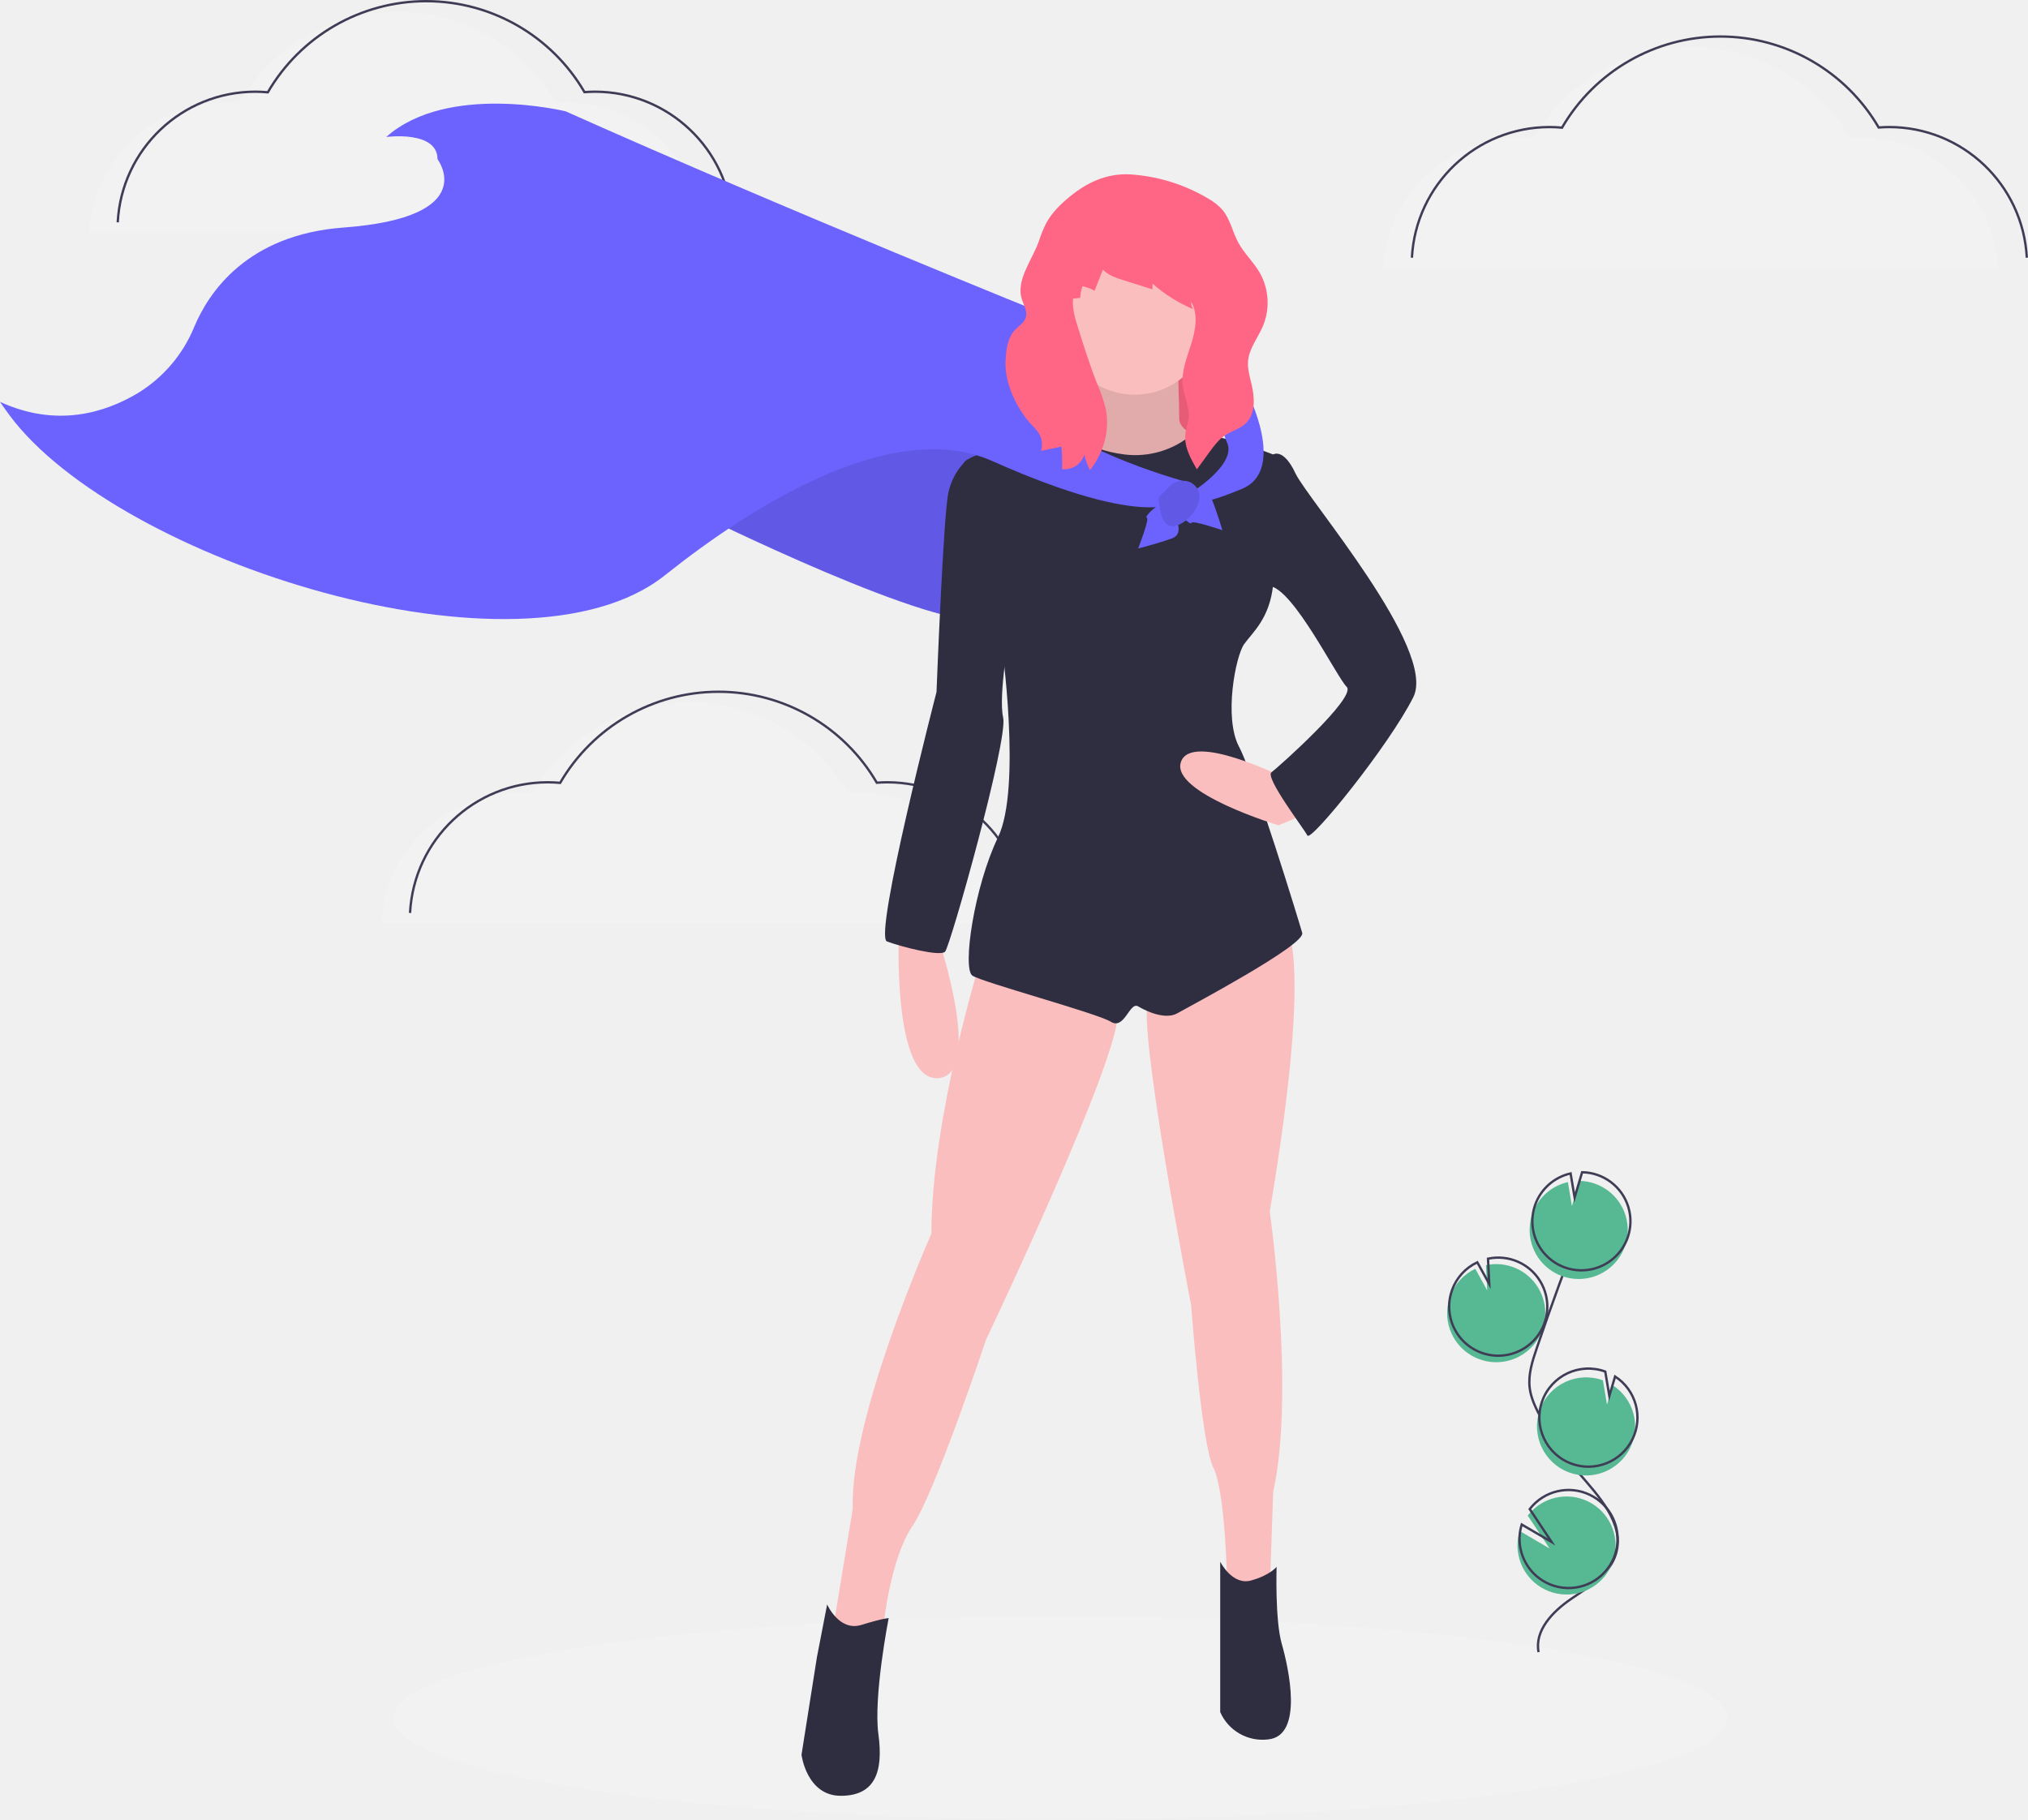
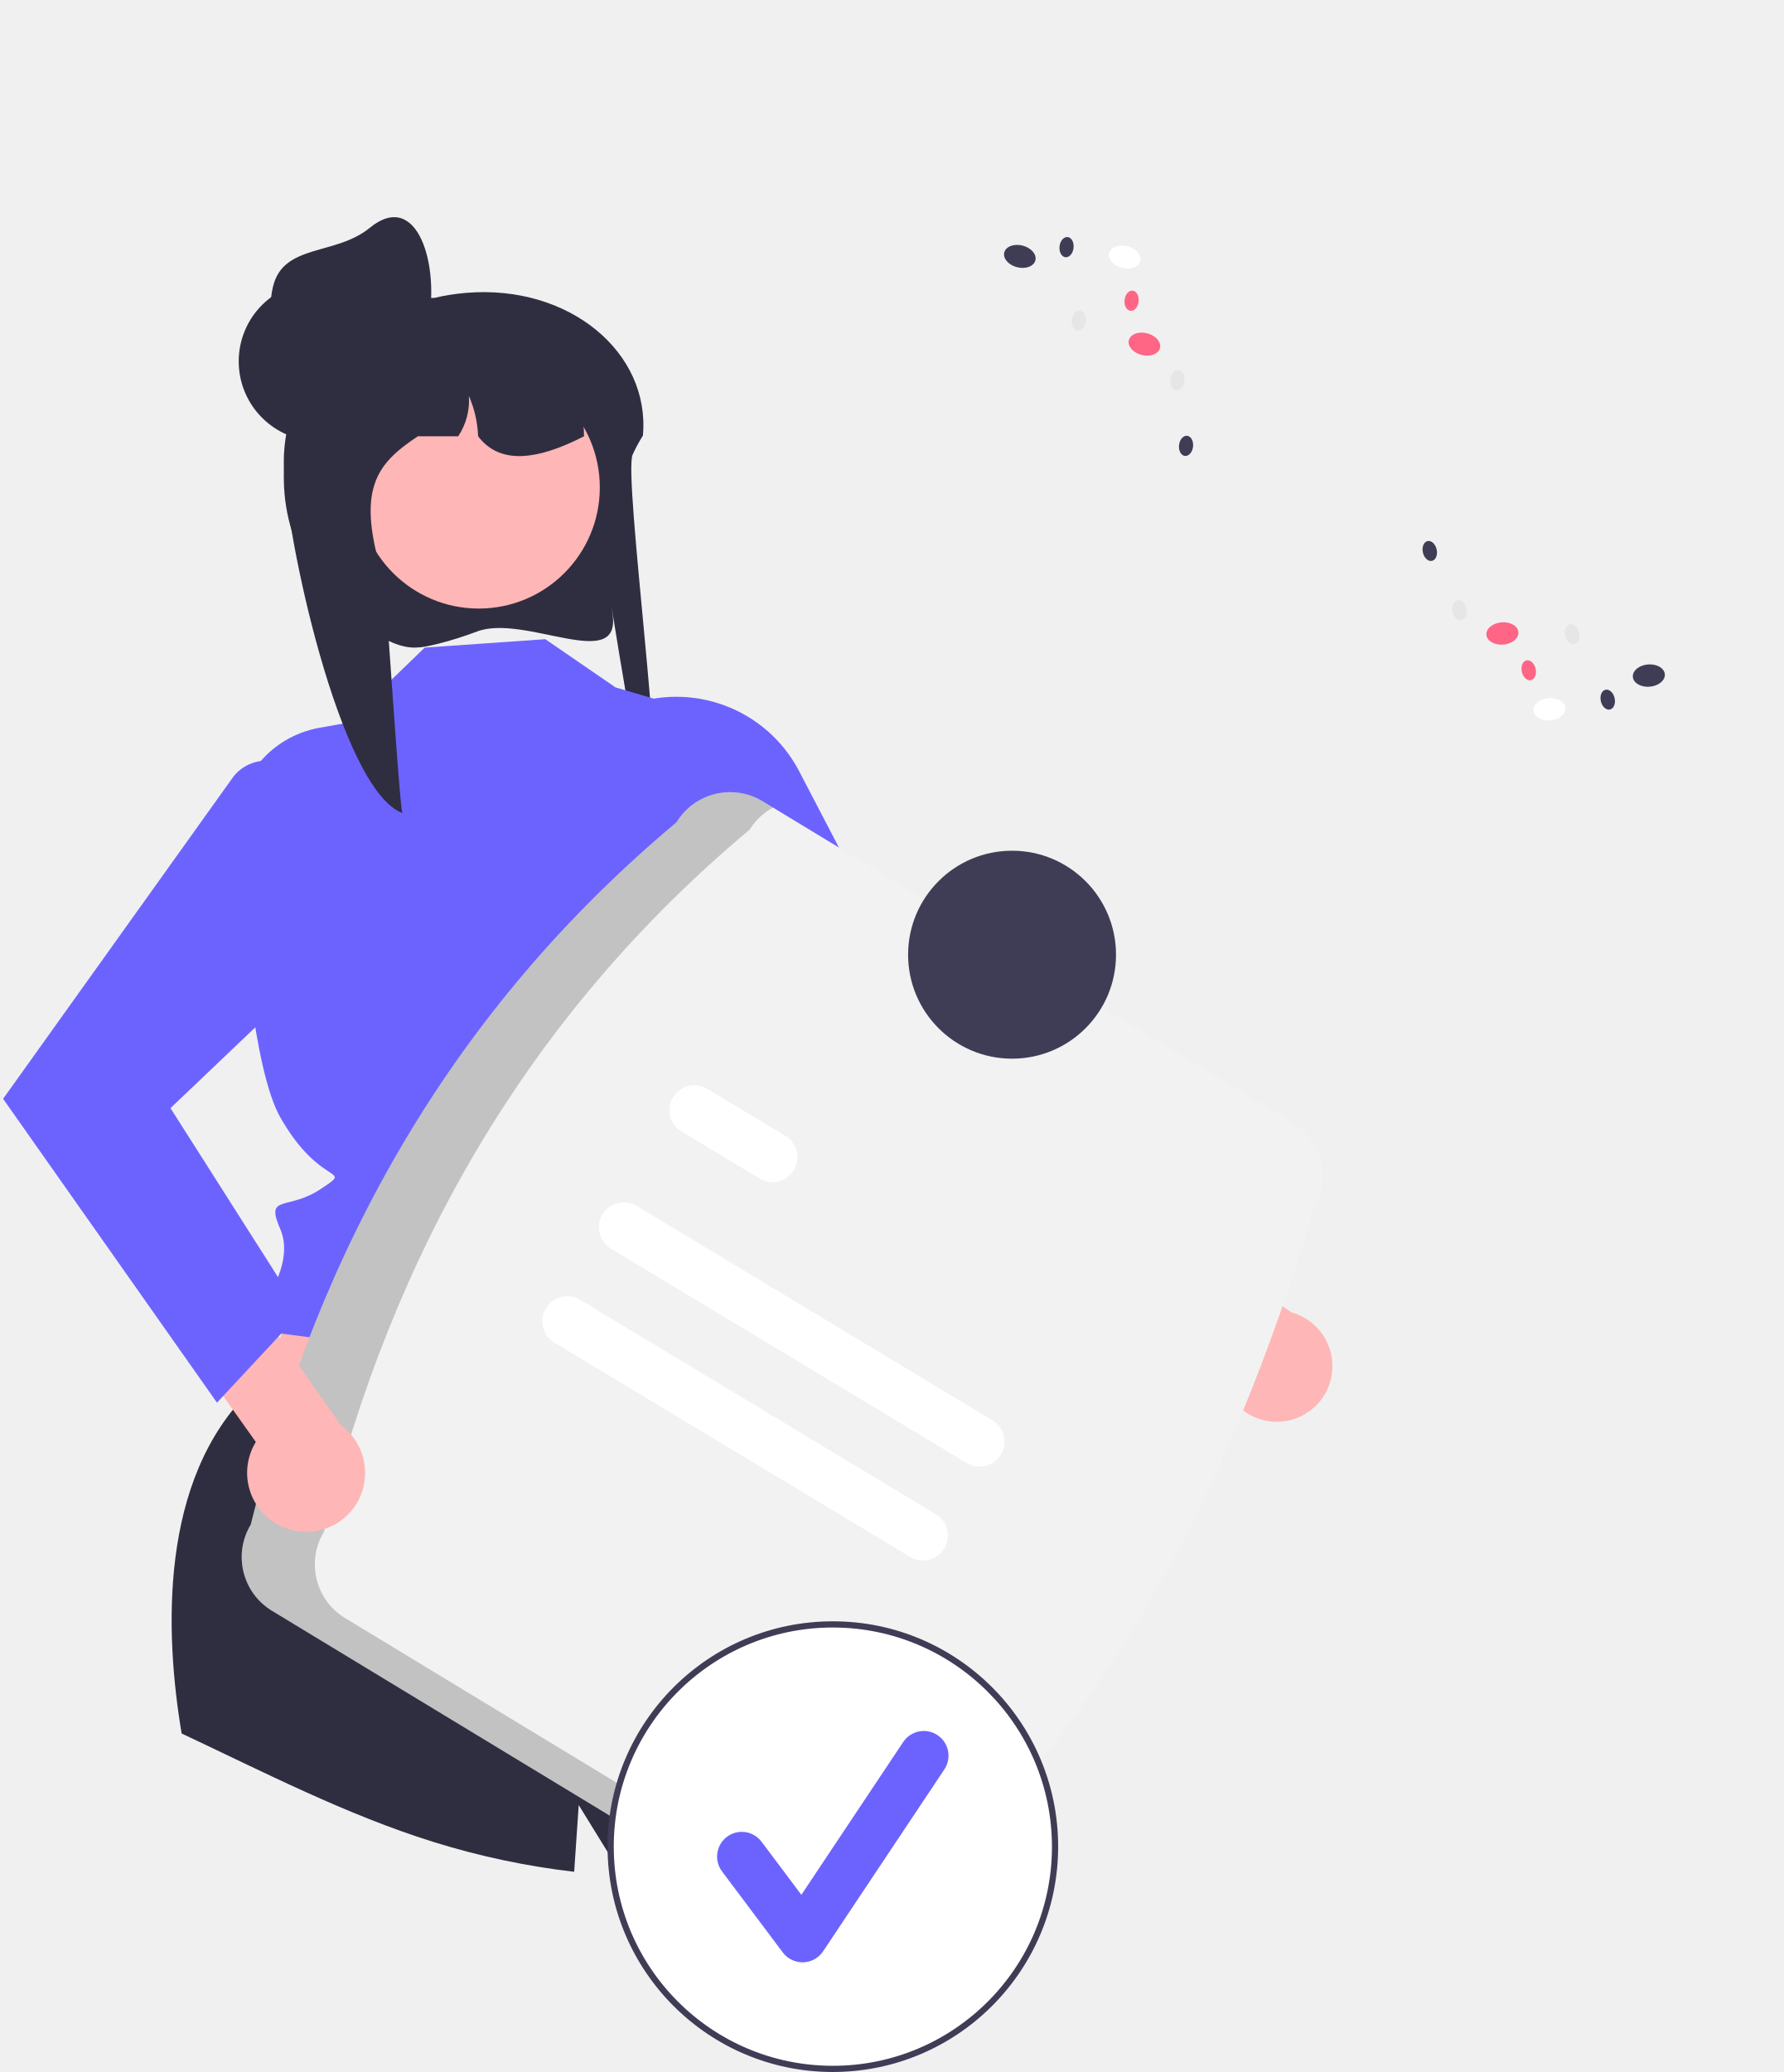
- <svg xmlns="http://www.w3.org/2000/svg" data-name="Layer 1" width="860.282" height="771.924" viewBox="0 0 860.282 771.924">
-   <ellipse cx="449.783" cy="728.924" rx="283" ry="43" fill="#f2f2f2" />
-   <path d="M797.698,640.497a20.813,20.813,0,1,0,2.772-39.915l.521,10.712-5.068-9.18a20.734,20.734,0,0,0-10.684,11.723,20.409,20.409,0,0,0-1.197,5.63A20.809,20.809,0,0,0,797.698,640.497Z" transform="translate(-170.1086 -63.78786)" fill="#57b894" />
-   <path d="M822.775,764.74c-1.789-9.11,5.963-17.187,13.621-22.437s16.605-10.408,19.218-19.317c3.755-12.804-7.43-24.53-16.136-34.642a125.3,125.3,0,0,1-16.524-24.557c-1.811-3.533-3.476-7.225-3.952-11.166-.686-5.675,1.137-11.323,2.974-16.737q9.179-27.052,19.628-53.65" transform="translate(-170.1086 -63.78786)" fill="none" stroke="#3f3d56" stroke-miterlimit="10" />
-   <path d="M798.555,637.739a20.813,20.813,0,1,0,2.772-39.915l.521,10.712-5.068-9.18a20.734,20.734,0,0,0-10.684,11.723,20.409,20.409,0,0,0-1.197,5.63A20.809,20.809,0,0,0,798.555,637.739Z" transform="translate(-170.1086 -63.78786)" fill="none" stroke="#3f3d56" stroke-miterlimit="10" />
-   <path d="M820.231,578.536a20.788,20.788,0,0,1,14.98-13.198l1.714,10.184,3.177-10.696a20.81,20.81,0,1,1-19.871,13.71Z" transform="translate(-170.1086 -63.78786)" fill="#57b894" />
-   <path d="M821.374,574.858a20.788,20.788,0,0,1,14.98-13.198l1.714,10.184,3.177-10.696a20.81,20.81,0,1,1-19.871,13.71Z" transform="translate(-170.1086 -63.78786)" fill="none" stroke="#3f3d56" stroke-miterlimit="10" />
-   <path d="M835.825,688.552a20.81,20.81,0,0,0,18.419-37.023l-2.441,8.219-1.731-10.304a.363.363,0,0,0-.053-.02,20.811,20.811,0,1,0-14.194,39.127Z" transform="translate(-170.1086 -63.78786)" fill="#57b894" />
-   <path d="M836.815,684.827a20.81,20.81,0,0,0,18.419-37.023l-2.441,8.219-1.731-10.304a.363.363,0,0,0-.053-.02A20.811,20.811,0,1,0,836.815,684.827Z" transform="translate(-170.1086 -63.78786)" fill="none" stroke="#3f3d56" stroke-miterlimit="10" />
-   <path d="M814.158,723.114A20.801,20.801,0,1,0,818.168,706.817l9.273,13.957-12.67-7.408A20.616,20.616,0,0,0,814.158,723.114Z" transform="translate(-170.1086 -63.78786)" fill="#57b894" />
-   <path d="M815.015,720.356a20.801,20.801,0,1,0,4.011-16.297l9.273,13.957-12.67-7.408A20.616,20.616,0,0,0,815.015,720.356Z" transform="translate(-170.1086 -63.78786)" fill="none" stroke="#3f3d56" stroke-miterlimit="10" />
-   <path d="M756.867,177.626a58.487,58.487,0,0,1,58.406-55.43c1.778,0,3.533.093,5.27.248a77.707,77.707,0,0,1,134.327-.064c1.466-.11,2.941-.184,4.435-.184a58.487,58.487,0,0,1,58.406,55.43" transform="translate(-170.1086 -63.78786)" fill="#f2f2f2" />
-   <path d="M769.048,173.126a58.487,58.487,0,0,1,58.406-55.43c1.778,0,3.533.093,5.27.248a77.707,77.707,0,0,1,134.327-.064c1.466-.11,2.941-.184,4.435-.184a58.487,58.487,0,0,1,58.406,55.43" transform="translate(-170.1086 -63.78786)" fill="none" stroke="#3f3d56" stroke-miterlimit="10" />
-   <path d="M331.867,455.626a58.487,58.487,0,0,1,58.406-55.43c1.778,0,3.533.093,5.27.248a77.707,77.707,0,0,1,134.327-.064c1.466-.11,2.941-.184,4.435-.184a58.487,58.487,0,0,1,58.406,55.43" transform="translate(-170.1086 -63.78786)" fill="#f2f2f2" />
-   <path d="M344.048,451.126a58.487,58.487,0,0,1,58.406-55.43c1.778,0,3.533.093,5.27.248a77.707,77.707,0,0,1,134.327-.064c1.466-.11,2.941-.184,4.435-.184a58.487,58.487,0,0,1,58.406,55.43" transform="translate(-170.1086 -63.78786)" fill="none" stroke="#3f3d56" stroke-miterlimit="10" />
-   <path d="M207.867,162.626a58.487,58.487,0,0,1,58.406-55.43c1.778,0,3.533.093,5.27.248a77.707,77.707,0,0,1,134.327-.064c1.466-.11,2.941-.184,4.435-.184a58.487,58.487,0,0,1,58.406,55.43" transform="translate(-170.1086 -63.78786)" fill="#f2f2f2" />
-   <path d="M220.048,158.126a58.487,58.487,0,0,1,58.406-55.43c1.778,0,3.533.093,5.27.248a77.707,77.707,0,0,1,134.327-.064c1.466-.11,2.941-.184,4.435-.184a58.487,58.487,0,0,1,58.406,55.43" transform="translate(-170.1086 -63.78786)" fill="none" stroke="#3f3d56" stroke-miterlimit="10" />
-   <path d="M465.161,281.261s105.12,52.198,123.969,44.948,25.374-71.772,25.374-71.772l-77.571-14.499Z" transform="translate(-170.1086 -63.78786)" fill="#6c63ff" />
-   <path d="M465.161,281.261s105.12,52.198,123.969,44.948,25.374-71.772,25.374-71.772l-77.571-14.499Z" transform="translate(-170.1086 -63.78786)" opacity="0.1" />
-   <rect x="444.033" y="139.539" width="68.872" height="60.172" fill="#ff6584" />
-   <rect x="444.033" y="139.539" width="68.872" height="60.172" opacity="0.1" />
-   <path d="M551.432,459.602s-2.9,63.072,16.674,61.622,0-59.447,0-59.447Z" transform="translate(-170.1086 -63.78786)" fill="#fbbebe" />
-   <path d="M631.903,212.389s4.35,27.549-3.625,31.174-13.049,6.525-13.049,6.525L633.353,262.412l33.348,2.175,8.7-6.525,7.975-7.25s-13.049-2.9-13.049-9.425-.725-26.099-.725-26.099Z" transform="translate(-170.1086 -63.78786)" fill="#fbbebe" />
-   <path d="M631.903,212.389s4.35,27.549-3.625,31.174-13.049,6.525-13.049,6.525L633.353,262.412l33.348,2.175,8.7-6.525,7.975-7.25s-13.049-2.9-13.049-9.425-.725-26.099-.725-26.099Z" transform="translate(-170.1086 -63.78786)" opacity="0.1" />
-   <path d="M586.23,470.477s-21.024,67.422-21.024,116.719c0,0-34.798,78.296-33.348,116.719l-8.7,52.922,12.324,4.35,9.425-7.975s2.9-28.274,12.324-42.048,31.174-79.021,31.174-79.021,57.997-121.794,55.822-139.193S586.23,470.477,586.23,470.477Z" transform="translate(-170.1086 -63.78786)" fill="#fbbebe" />
-   <path d="M714.549,455.253s13.774,6.525-5.8,122.519c0,0,10.874,76.846,1.45,118.894l-1.45,42.048H693.525l-2.9-4.35s-.725-37.698-5.8-47.848-9.425-68.872-9.425-68.872-23.199-119.619-18.124-129.769S714.549,455.253,714.549,455.253Z" transform="translate(-170.1086 -63.78786)" fill="#fbbebe" />
-   <path d="M520.983,744.514s5.075,11.599,14.499,8.7,11.599-2.9,11.599-2.9-6.525,33.348-4.35,49.298-1.45,26.099-15.949,26.099-16.674-17.399-16.674-17.399l6.525-41.323Z" transform="translate(-170.1086 -63.78786)" fill="#2f2e41" />
-   <path d="M687.725,726.39s5.075,10.15,13.049,7.975,10.874-5.8,10.874-5.8-.725,22.474,2.175,32.623,9.425,39.148-5.8,40.598a19.573,19.573,0,0,1-20.299-11.599v-63.797Z" transform="translate(-170.1086 -63.78786)" fill="#2f2e41" />
-   <circle cx="481.369" cy="135.552" r="31.898" fill="#fbbebe" />
-   <path d="M710.199,256.612s-25.267-9.921-34.383-8.586a37.259,37.259,0,0,1-28.689,8.586c-17.399-2.175-24.203-10.525-24.203-10.525s-46.844,10.525-43.944,14.875,15.949,75.396,15.949,75.396,8.7,61.622-1.45,82.646-15.224,55.822-10.874,58.722,52.922,15.949,58.722,19.574,7.975-8.7,11.599-6.525,11.599,5.8,16.674,2.9,54.372-28.999,52.922-34.073-20.299-66.697-26.824-79.021-1.45-38.423,2.175-43.498,10.874-10.874,12.324-25.374S710.199,256.612,710.199,256.612Z" transform="translate(-170.1086 -63.78786)" fill="#2f2e41" />
-   <path d="M580.578,258.721s-5.948,4.415-8.122,13.84-5.075,84.821-5.075,84.821-26.824,103.67-21.024,105.845,22.474,6.525,24.649,4.35,26.824-89.896,24.649-99.32,2.9-36.973,2.9-36.973Z" transform="translate(-170.1086 -63.78786)" fill="#2f2e41" />
-   <path d="M714.549,393.631s-39.148-19.574-43.498-6.525,41.323,26.824,41.323,26.824,15.949-5.8,15.949-9.425S714.549,393.631,714.549,393.631Z" transform="translate(-170.1086 -63.78786)" fill="#fbbebe" />
-   <path d="M702.225,259.512l7.975-2.9s4.35-2.9,9.425,7.975,60.172,74.671,50.023,94.971-43.498,61.622-44.948,58.722-18.124-24.649-15.224-26.824,36.248-31.898,31.898-36.248-22.474-41.323-32.623-42.773S702.225,259.512,702.225,259.512Z" transform="translate(-170.1086 -63.78786)" fill="#2f2e41" />
-   <path d="M616.316,198.252s-110.549-44.45-206.244-87.223c0,0-50.023-12.324-76.121,10.874,0,0,21.749-2.9,21.749,9.425,0,0,18.849,24.649-39.873,28.999-40.896,3.029-57.178,27.507-63.296,42.09A59.245,59.245,0,0,1,228.573,230.587c-14.135,8.448-34.62,14.663-58.465,3.687,0,0,1.356,2.084,3.927,5.556,46.038,62.172,217.481,116.281,278.022,68.118,37.415-29.765,96.728-67.385,139.247-48.436,66.697,29.724,79.021,16.674,79.021,16.674l2.9-7.975s-64.522-17.399-65.972-39.873S616.316,198.252,616.316,198.252Z" transform="translate(-170.1086 -63.78786)" fill="#6c63ff" />
-   <path d="M680.838,204.052s15.587,6.162,18.487,26.461c0,0,16.674,32.623-2.175,40.598s-22.474,5.8-22.474,5.8v-3.625s20.299-12.324,15.949-21.749S680.838,204.052,680.838,204.052Z" transform="translate(-170.1086 -63.78786)" fill="#6c63ff" />
-   <path d="M652.927,296.485s5.075-13.049,3.625-13.049,5.898-8.026,8.749-5.1,7.925,11.625,2.126,13.8S652.927,296.485,652.927,296.485Z" transform="translate(-170.1086 -63.78786)" fill="#6c63ff" />
-   <path d="M688.656,288.74s-13.252-4.519-13.191-3.07-8.268-5.554-5.466-8.525,11.28-8.41,13.698-2.707S688.656,288.74,688.656,288.74Z" transform="translate(-170.1086 -63.78786)" fill="#6c63ff" />
-   <path d="M667.426,268.937s6.619-3.715,10.559,2.13-4.759,15.994-10.559,15.994-5.8-12.324-5.8-12.324Z" transform="translate(-170.1086 -63.78786)" fill="#6c63ff" />
-   <path d="M667.426,268.937s6.619-3.715,10.559,2.13-4.759,15.994-10.559,15.994-5.8-12.324-5.8-12.324Z" transform="translate(-170.1086 -63.78786)" opacity="0.1" />
-   <path d="M623.821,147.286c-3.822,3.151-7.447,6.682-9.824,11.028a49.479,49.479,0,0,0-3.115,7.584c-2.932,8.437-10.219,16.982-7.135,25.365.88,2.392,2.252,4.914,1.463,7.337-.701,2.152-2.863,3.408-4.428,5.044-3.357,3.511-3.922,8.78-4.127,13.634-.376,8.889,4.512,19.364,10.418,26.019a36.356,36.356,0,0,1,3.554,4.024,9.432,9.432,0,0,1,1.113,7.759l8.603-1.796a71.363,71.363,0,0,1,.29,9.559,8.924,8.924,0,0,0,9.463-6.116,25.551,25.551,0,0,0,2.364,6.531,33.709,33.709,0,0,0,5.714-10.583,30.256,30.256,0,0,0,1.026-15.278,64.784,64.784,0,0,0-3.704-10.859c-3.04-7.683-5.522-15.572-8.002-23.454-1.288-4.093-2.591-8.32-2.201-12.593l3.057-.333a14.596,14.596,0,0,1,.965-4.934,18.101,18.101,0,0,1,5.113,1.924l3.524-8.942c2.326,2.412,5.664,3.504,8.86,4.51l12.148,3.825.074-2.404a62.353,62.353,0,0,0,17.287,10.844,3.933,3.933,0,0,1-.854-3.129c2.994,5.363,1.797,12.044-.051,17.902s-4.299,11.821-3.555,17.918c.556,4.56,2.892,8.921,2.459,13.494-.213,2.252-1.094,4.395-1.368,6.641-.653,5.356,2.163,10.455,4.881,15.116l5.285-7.259c1.934-2.657,3.928-5.371,6.667-7.187,2.812-1.864,6.296-2.701,8.747-5.019,4.374-4.139,3.819-11.191,2.396-17.042-.756-3.111-1.671-6.265-1.393-9.454.471-5.406,4.228-9.879,6.344-14.876a25.826,25.826,0,0,0-1.447-22.703c-2.625-4.503-6.592-8.13-9.066-12.718-2.463-4.567-3.402-10.001-6.777-13.943a23.522,23.522,0,0,0-5.681-4.526,74.057,74.057,0,0,0-31.506-10.279C640.835,136.812,631.919,140.61,623.821,147.286Z" transform="translate(-170.1086 -63.78786)" fill="#ff6584" />
+ <svg xmlns="http://www.w3.org/2000/svg" data-name="Layer 1" width="575.455" height="668.319" viewBox="0 0 575.455 668.319">
+   <path d="M466.29,319.488a114.228,114.228,0,0,1-12.558,3.971c-5.626,1.371-8.802,2.007-14.231-.101-.191-.074-.373-.147-.544-.219a57.679,57.679,0,0,1-35.105-52.299c-.027-.384-.027-.787-.027-1.18a56.192,56.192,0,0,1,.271-5.675,57.37,57.37,0,0,1,1.23-7.633l-.054-.01c-4.396-4.495-6.087-10.653-5.527-16.84A27.832,27.832,0,0,1,412.318,218.689a44.032,44.032,0,0,1,18.281-6.453,46.326,46.326,0,0,1,5.255-.305h16.499a71.282,71.282,0,0,1,10.357-1.633h.027c33.205-2.754,59.391,19.259,56.949,46.043-.018.03-.045.059-.063.089-.706,1.151-1.33,2.243-1.881,3.285-.534.974-.986,1.908-1.375,2.793-3.03,6.846,11.37,113.061,6.205,114.674-2.94.915-14.789-78.123-12.663-63.093C512.585,332.946,481.587,313.833,466.29,319.488Z" transform="translate(-312.2725 -115.8407)" fill="#2f2e41" />
+   <polygon points="204.039 395.654 250.068 493.714 73.005 475.781 109.966 381.645 204.039 395.654" fill="#ffb6b6" />
+   <path d="M608.711,708.101a257.909,257.909,0,0,1-95.64,12.81l-14.09-22.85s-.59,8.51-1.47,21.52a248.821,248.821,0,0,1-45.47-9.64c-28.11-8.79-54.46-22.41-81.17-34.97-5.41-32.25-7.44-81.98,22.47-110.93l160.99,29.5s25.83,19.32,18.92,26.24c-6.91,6.91-7.98,5.84-3.44,10.38,4.54,4.54,14.35,10.61,14.45,14.58C584.301,646.291,595.311,674.401,608.711,708.101Z" transform="translate(-312.2725 -115.8407)" fill="#2f2e41" />
+   <path d="M488.199,322.007l-38.895,2.714L424.165,349.013l-8.804,1.571A32.825,32.825,0,0,0,388.355,384.83c1.811,30.683,5.866,76.528,14.341,91.402,13.141,23.063,23.996,15.827,13.141,23.063s-18.142,1.55-13.141,12.986-6.758,26.105-6.758,26.105l-4.681,4.681,4.965,2.035L554.417,565.686s-13.679-61.502-5.124-76.61,29.296-60.777,10.785-78.646l-18.1-63.694-31.134-9.182Z" transform="translate(-312.2725 -115.8407)" fill="#6c63ff" />
+   <path d="M723.647,574.429A17.981,17.981,0,0,1,706.566,553.024L632.36,502.768l8.854-23.943L728.914,539.159a17.956,17.956,0,0,1-5.267,35.27Z" transform="translate(-312.2725 -115.8407)" fill="#ffb6b6" />
+   <path d="M514.05,343.728l-10.783,4.27,57.522,112.344,119.079,81.168,17.165-29.011-90.644-78.294-36.29-69.598A44.665,44.665,0,0,0,514.05,343.728Z" transform="translate(-312.2725 -115.8407)" fill="#6c63ff" />
+   <circle cx="154.455" cy="157.231" r="39.056" fill="#ffb6b6" />
+   <path d="M500.69,256.556c-.651.344-1.293.66-1.945.977-.678.326-1.357.651-2.044.959-13.07,5.925-23.717,6.585-30.175-1.936a36.169,36.169,0,0,0-2.976-13.007,20.903,20.903,0,0,1-3.446,13.007H447.097c-13.396,8.891-20.27,17.059-10.972,46.248.606,1.918,4.758,70.047,5.943,75.284-20.279-7.779-37.773-90.371-38.216-112.134-.027-.353-.027-.724-.027-1.085a47.554,47.554,0,0,1,.271-5.219,48.861,48.861,0,0,1,1.23-7.019l-.054-.009a18.331,18.331,0,0,1-5.527-15.486,44.664,44.664,0,0,1,12.41-11.126,79.196,79.196,0,0,1,13.586-5.102c.118-.027.217-.054.335-.081,1.429-.389,2.894-.742,4.36-1.049a81.869,81.869,0,0,1,9.145-1.384c.226-.009.443-.027.642-.027a6.853,6.853,0,0,1,3.491.959c.009,0,.009.009.027.009a6.89,6.89,0,0,1,3.356,5.861h14.491c.534,0,1.067.018,1.601.045,20.18.805,36.398,9.434,37.438,29.271C500.672,255.199,500.69,255.868,500.69,256.556Z" transform="translate(-312.2725 -115.8407)" fill="#2f2e41" />
+   <circle cx="102.747" cy="116.555" r="25.73" fill="#2f2e41" />
+   <path d="M450.344,220.495c-2.923,13.906-17.345,22.224-31.142,18.821a25.73,25.73,0,0,1-18.821-31.142c3.402-13.797,20.147-9.82,31.142-18.821C447.077,176.618,454.287,201.741,450.344,220.495Z" transform="translate(-312.2725 -115.8407)" fill="#2f2e41" />
+   <path d="M393.176,607.597c21.929-89.427,65.38-166.292,137.341-226.514a20.246,20.246,0,0,1,27.777-6.808L729.362,477.998a20.246,20.246,0,0,1,6.807,27.777c-27.466,91.762-68.605,171.388-137.341,226.514a20.245,20.245,0,0,1-27.777,6.808L399.984,635.374A20.246,20.246,0,0,1,393.176,607.597Z" transform="translate(-312.2725 -115.8407)" fill="#f2f2f2" />
+   <path d="M423.582,637.735a20.245,20.245,0,0,1-6.808-27.777c21.929-89.428,65.38-166.292,137.341-226.514a19.984,19.984,0,0,1,7.546-7.128l-3.366-2.041a20.246,20.246,0,0,0-27.777,6.807C458.556,441.305,415.105,518.169,393.176,607.597a20.245,20.245,0,0,0,6.808,27.777L571.052,739.097a20.156,20.156,0,0,0,20.232.32Z" transform="translate(-312.2725 -115.8407)" opacity="0.2" style="isolation:isolate" />
+   <path d="M624.201,587.772l-114.829-69.189a8.044,8.044,0,0,1,8.303-13.78l114.829,69.189a8.044,8.044,0,0,1-8.303,13.779Z" transform="translate(-312.2725 -115.8407)" fill="#fff" />
+   <path d="M557.401,496.021l-25.262-15.222a8.044,8.044,0,0,1,8.259-13.806l.043.026,25.262,15.222a8.044,8.044,0,0,1-8.303,13.779Z" transform="translate(-312.2725 -115.8407)" fill="#fff" />
+   <path d="M605.951,618.061l-114.829-69.189a8.044,8.044,0,0,1,8.286-13.79l.016.01,114.829,69.189a8.044,8.044,0,0,1-8.303,13.779Z" transform="translate(-312.2725 -115.8407)" fill="#fff" />
+   <circle cx="326.511" cy="307.935" r="33.539" fill="#3f3d56" />
+   <circle cx="268.698" cy="595.633" r="71.685" fill="#fff" />
+   <path d="M580.971,784.159a72.685,72.685,0,1,1,72.685-72.686A72.768,72.768,0,0,1,580.971,784.159Zm0-143.37a70.685,70.685,0,1,0,70.685,70.685A70.765,70.765,0,0,0,580.971,640.789Z" transform="translate(-312.2725 -115.8407)" fill="#3f3d56" />
+   <path d="M571.191,748.783a7.972,7.972,0,0,1-6.379-3.19L545.256,719.516a7.974,7.974,0,1,1,12.758-9.568l12.795,17.058,32.862-49.292a7.974,7.974,0,1,1,13.27,8.847L577.827,745.232a7.977,7.977,0,0,1-6.414,3.548C571.339,748.781,571.265,748.783,571.191,748.783Z" transform="translate(-312.2725 -115.8407)" fill="#6c63ff" />
+   <ellipse cx="812.172" cy="344.619" rx="5.177" ry="3.601" transform="translate(-338.6792 -45.39552) rotate(-4.88719)" fill="#fff" />
+   <ellipse cx="844.222" cy="333.746" rx="5.177" ry="3.601" transform="translate(-337.6364 -42.70455) rotate(-4.88719)" fill="#3f3d56" />
+   <ellipse cx="796.979" cy="320.166" rx="5.177" ry="3.601" transform="translate(-336.6512 -46.77873) rotate(-4.88719)" fill="#ff6584" />
+   <ellipse cx="783.121" cy="312.684" rx="2.276" ry="3.272" transform="translate(-361.93 64.44338) rotate(-12.7322)" fill="#e6e6e6" />
+   <ellipse cx="773.549" cy="293.556" rx="2.276" ry="3.272" transform="translate(-357.9496 61.86343) rotate(-12.7322)" fill="#3f3d56" />
+   <ellipse cx="819.473" cy="320.419" rx="2.276" ry="3.272" transform="translate(-362.7407 72.64536) rotate(-12.7322)" fill="#e6e6e6" />
+   <ellipse cx="805.474" cy="332.04" rx="2.276" ry="3.272" transform="translate(-365.6462 69.84586) rotate(-12.7322)" fill="#ff6584" />
+   <ellipse cx="830.959" cy="341.505" rx="2.276" ry="3.272" transform="translate(-367.1057 75.69535) rotate(-12.7322)" fill="#3f3d56" />
+   <ellipse cx="675.135" cy="198.762" rx="3.601" ry="5.177" transform="translate(4.33932 688.5405) rotate(-75.77932)" fill="#fff" />
+   <ellipse cx="641.291" cy="198.544" rx="3.601" ry="5.177" transform="translate(-20.9789 655.5694) rotate(-75.77932)" fill="#3f3d56" />
+   <ellipse cx="681.486" cy="226.84" rx="3.601" ry="5.177" transform="translate(-18.0879 715.8777) rotate(-75.77932)" fill="#ff6584" />
+   <ellipse cx="692.131" cy="238.447" rx="3.272" ry="2.276" transform="translate(66.02744 783.9782) rotate(-83.62433)" fill="#e6e6e6" />
+   <ellipse cx="694.914" cy="259.655" rx="3.272" ry="2.276" transform="translate(47.42466 805.5966) rotate(-83.62433)" fill="#3f3d56" />
+   <ellipse cx="660.314" cy="219.239" rx="3.272" ry="2.276" transform="translate(56.83259 735.2825) rotate(-83.62433)" fill="#e6e6e6" />
+   <ellipse cx="677.346" cy="212.841" rx="3.272" ry="2.276" transform="translate(78.33185 746.5209) rotate(-83.62433)" fill="#ff6584" />
+   <ellipse cx="656.363" cy="195.554" rx="3.272" ry="2.276" transform="translate(76.85916 710.3015) rotate(-83.62433)" fill="#3f3d56" />
+   <path d="M403.842,608.544a19.072,19.072,0,0,1-9.035-27.606l-55.105-77.461L357.38,482.968l64.777,92.48a19.046,19.046,0,0,1-18.314,33.096Z" transform="translate(-312.2725 -115.8407)" fill="#ffb6b6" />
+   <path d="M405.109,363.073h0a13.6,13.6,0,0,0-17.382,3.06L313.272,470.262l69,98,27-29-42-66,55.818-53.145A44.665,44.665,0,0,0,405.109,363.073Z" transform="translate(-312.2725 -115.8407)" fill="#6c63ff" />
</svg>
